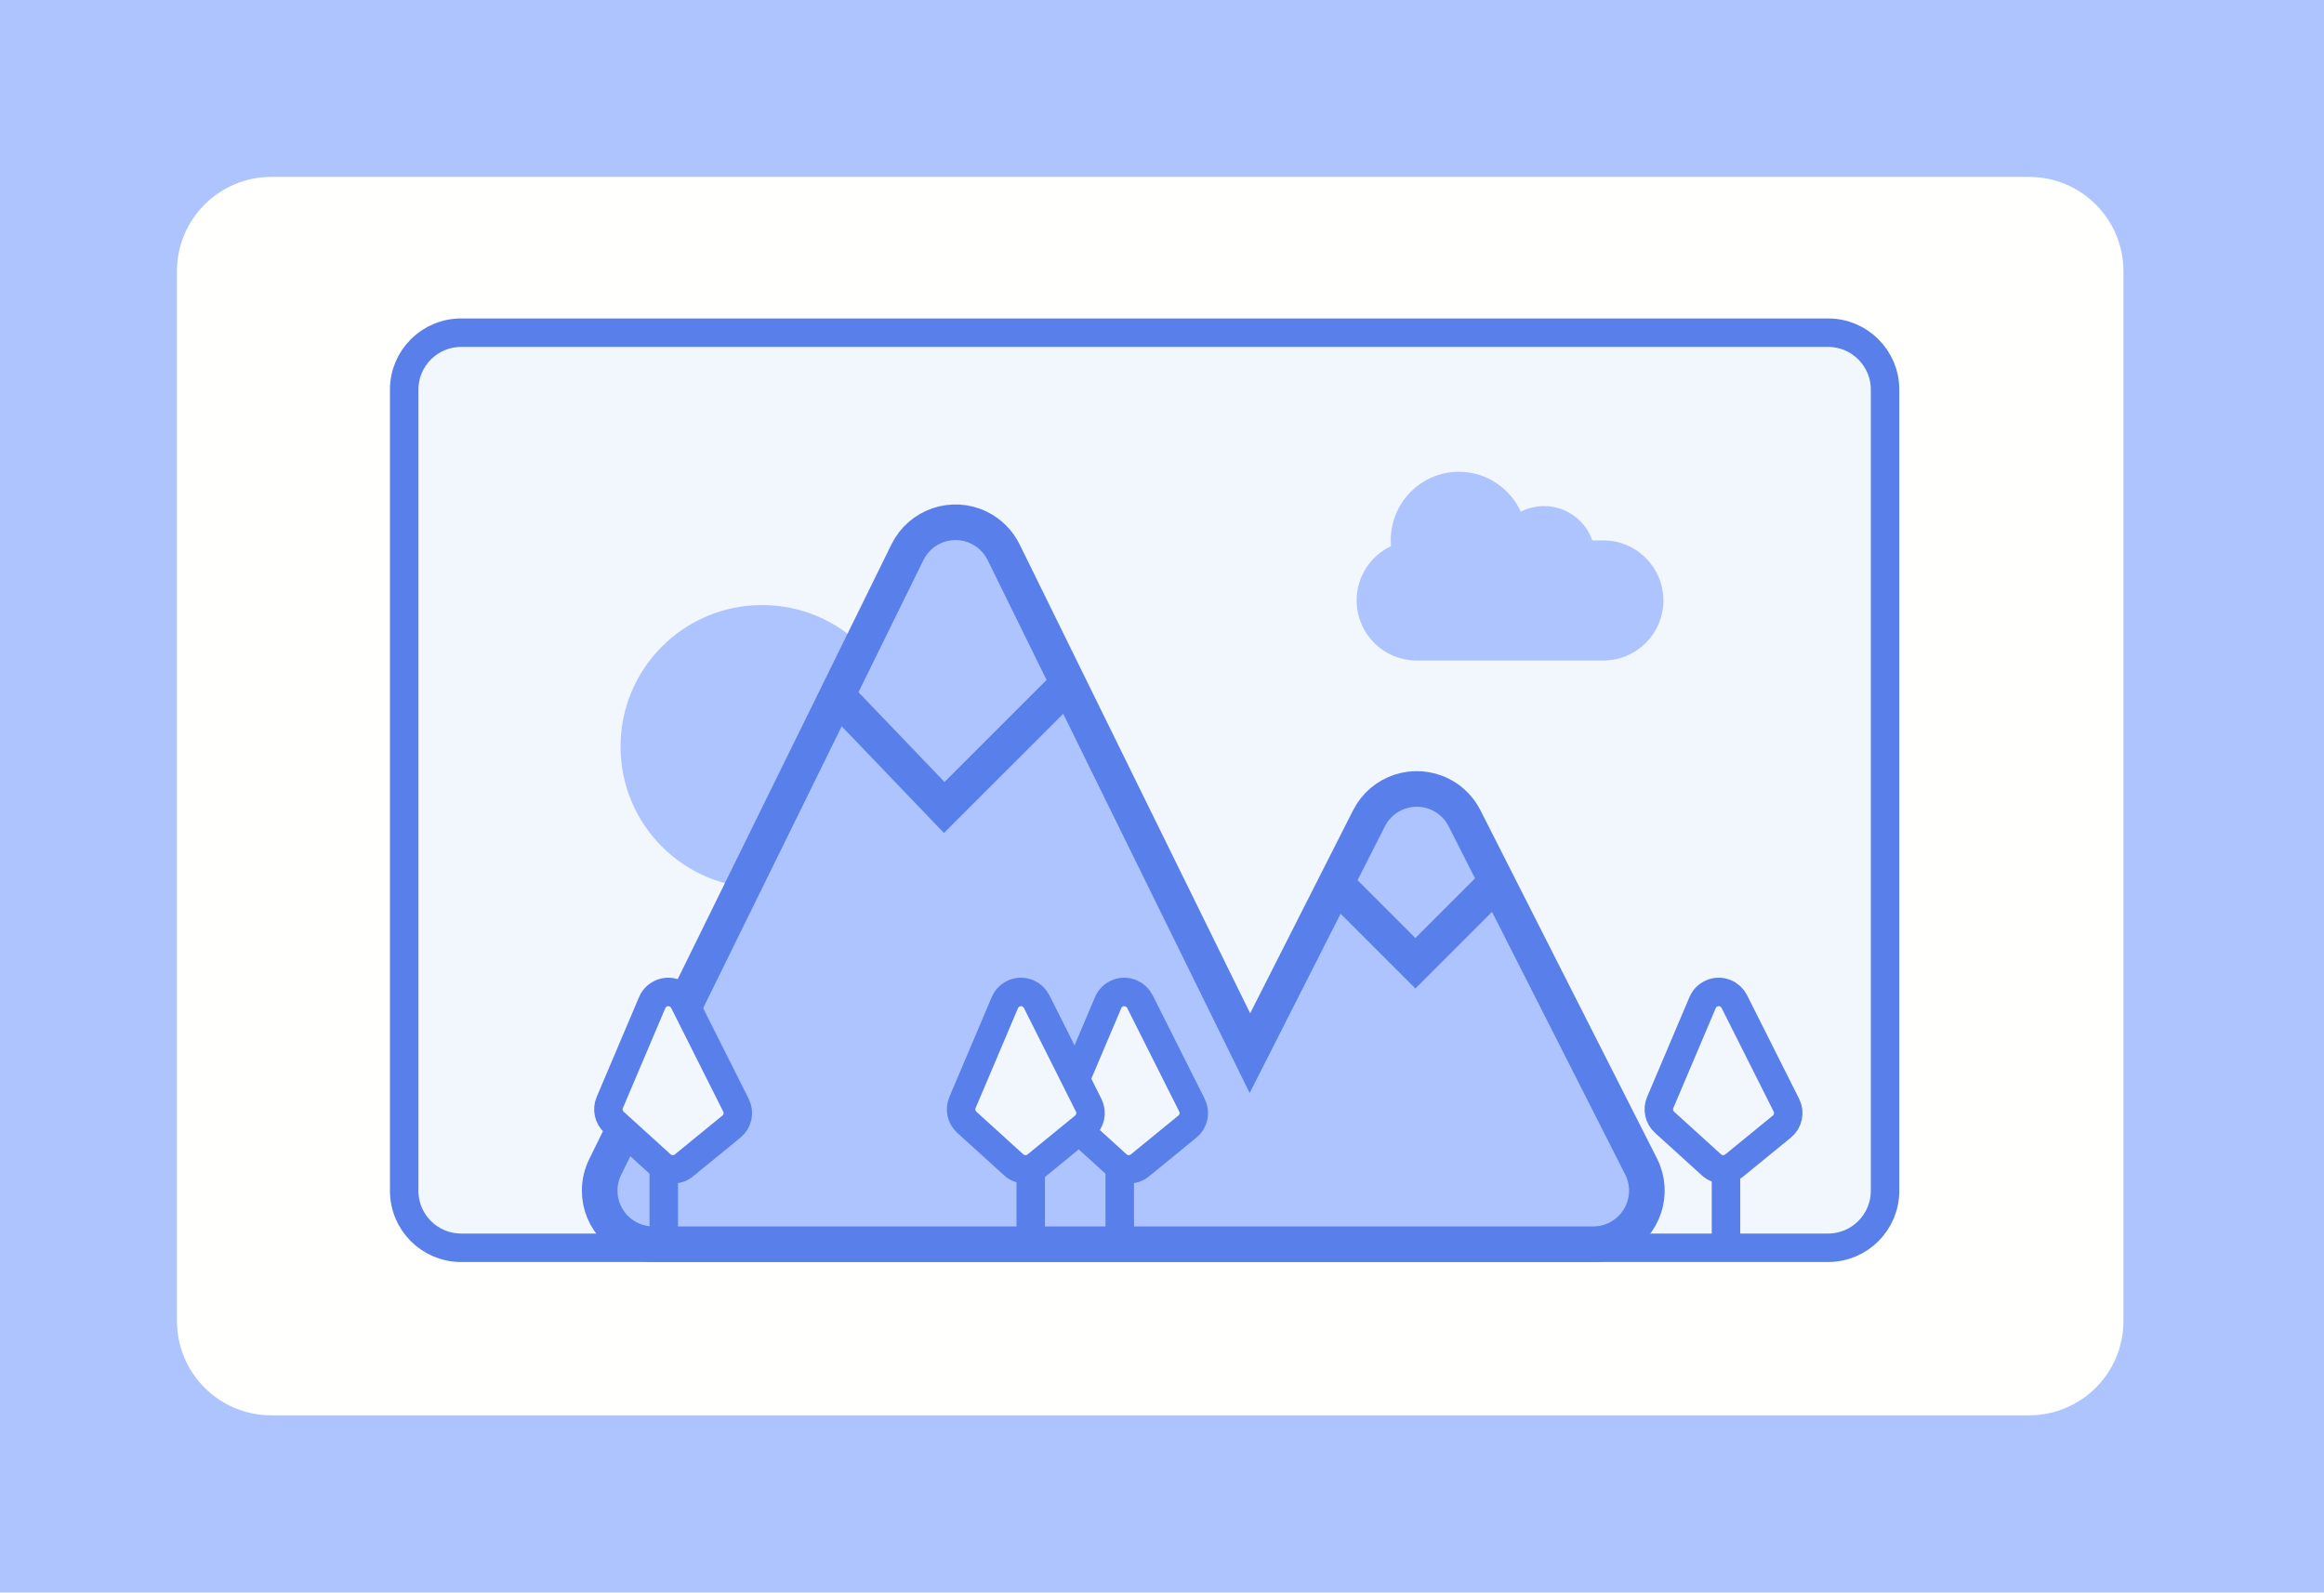
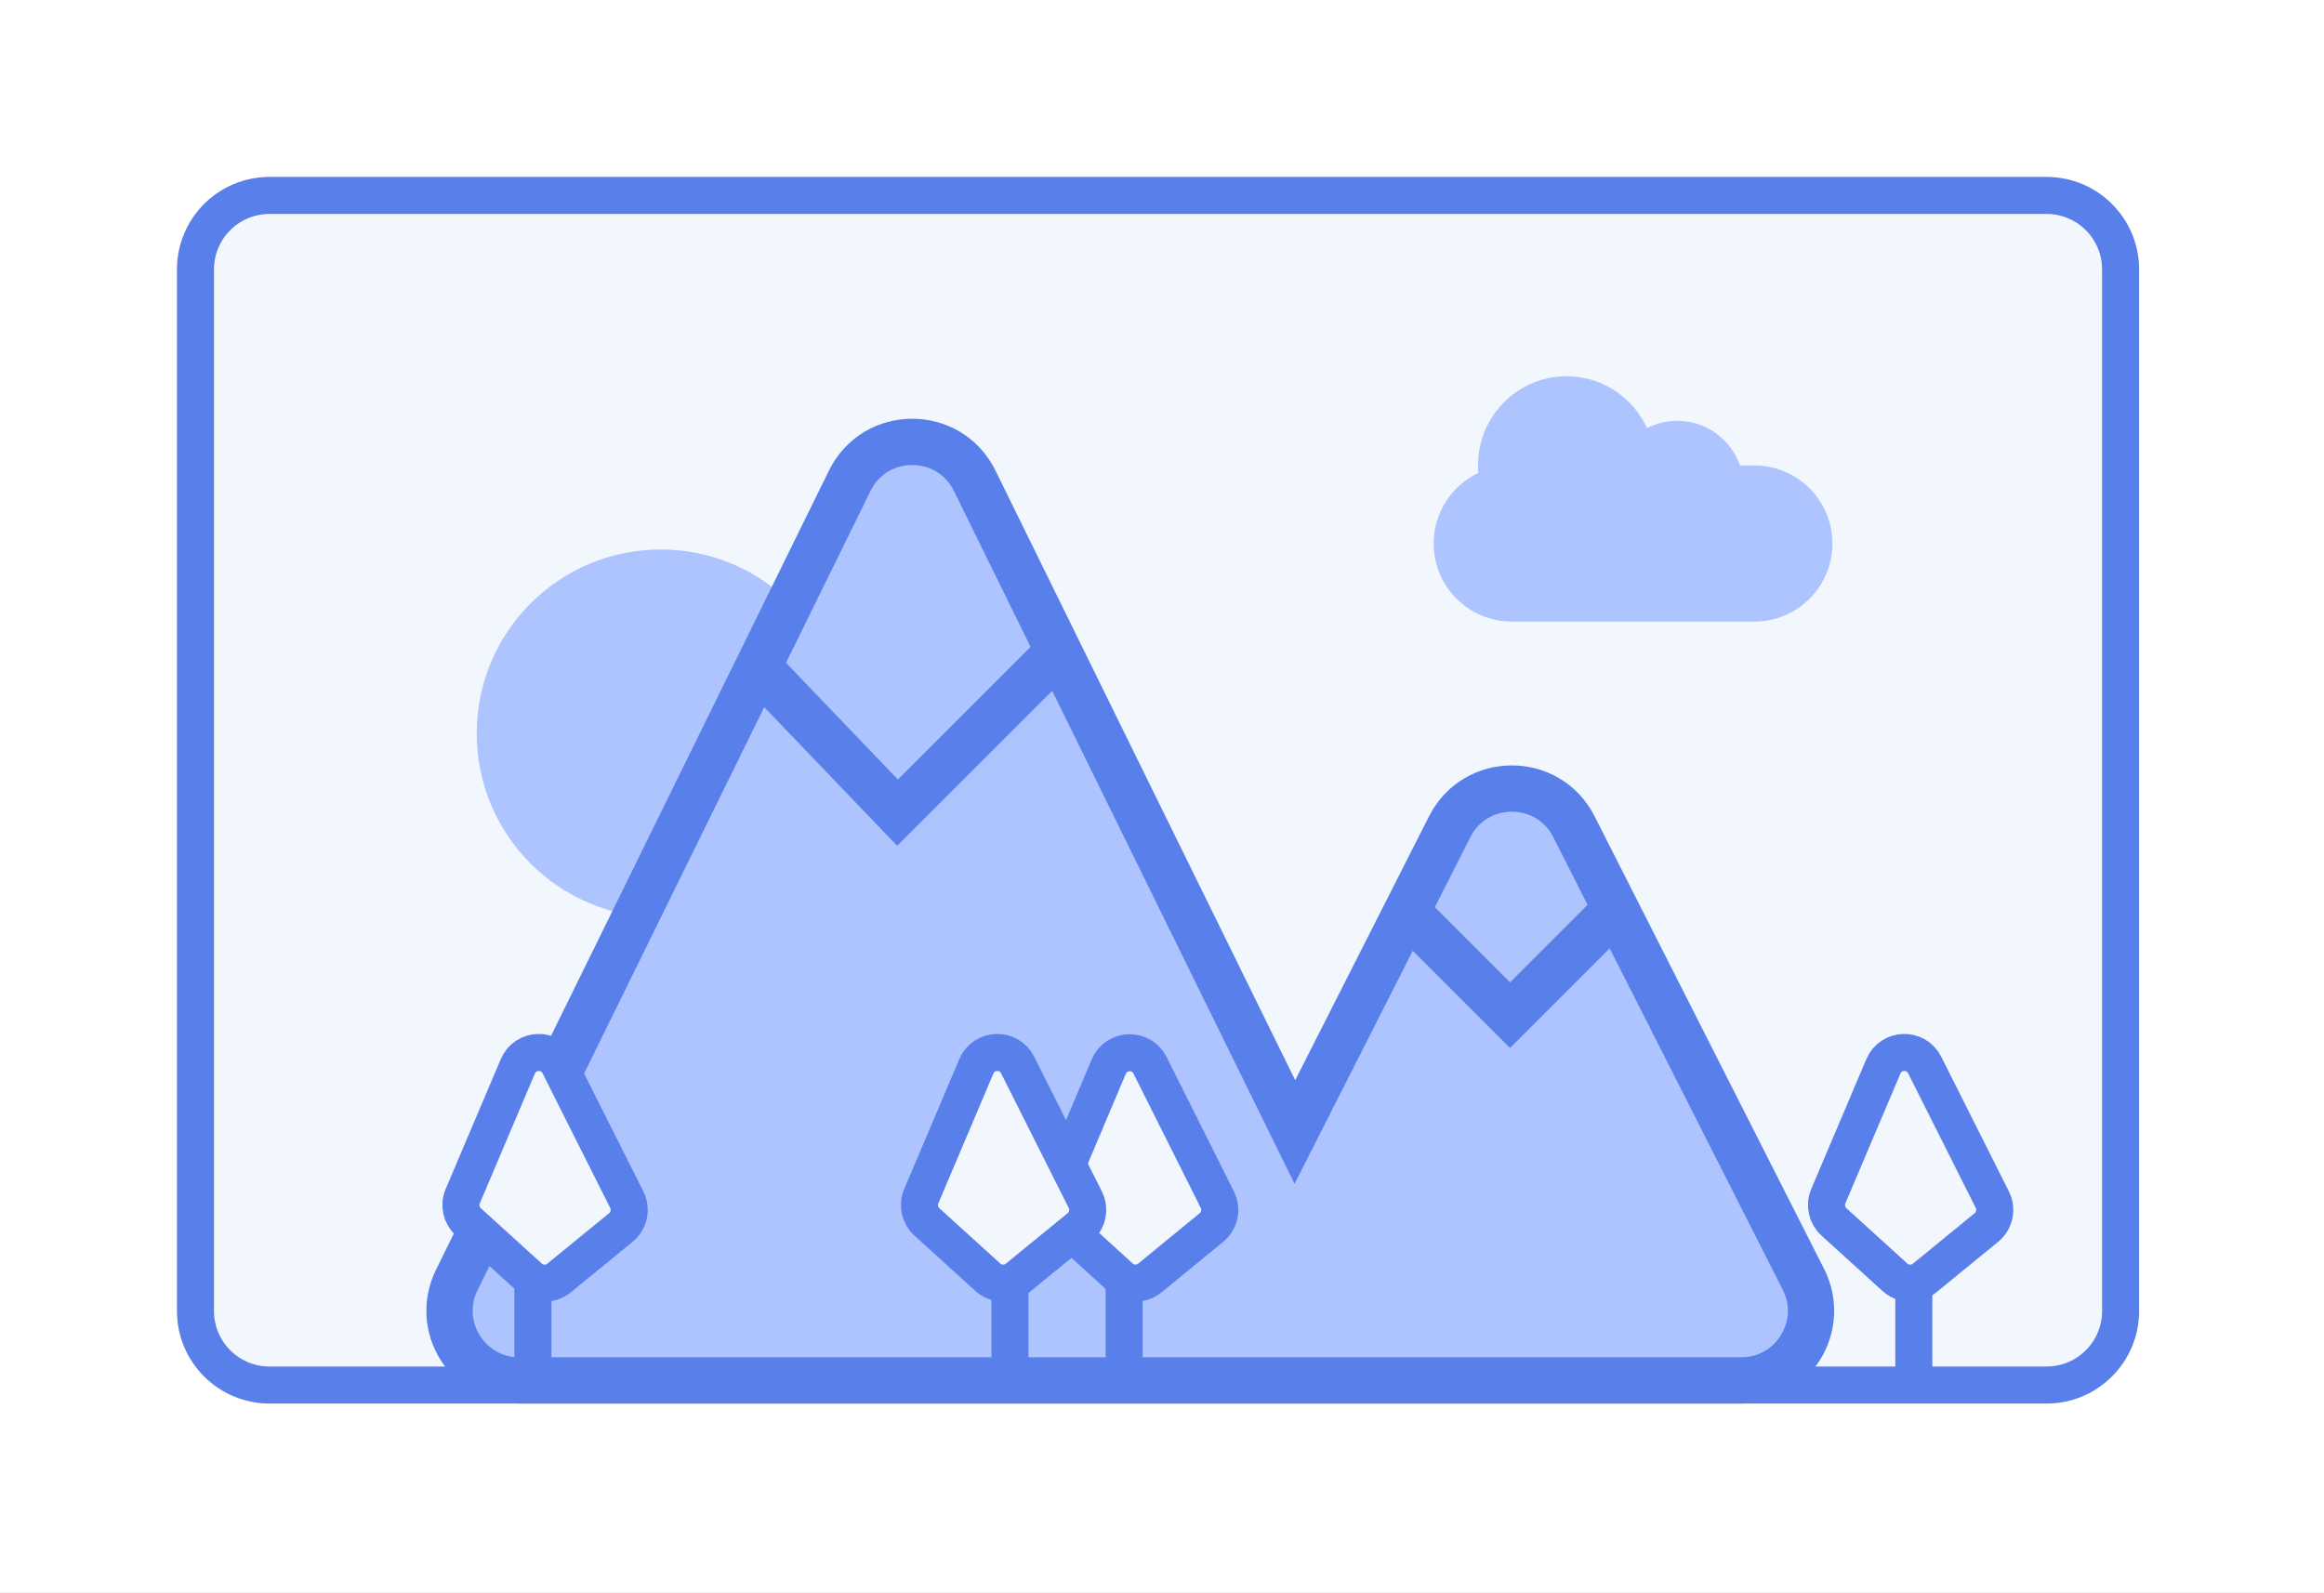
<svg xmlns="http://www.w3.org/2000/svg" xmlns:xlink="http://www.w3.org/1999/xlink" width="197px" height="135px" viewBox="0 0 197 135" version="1.1">
  <defs>
-     <path d="M0,0 L197,0 L197,135 L0,135 L0,0 Z" id="path-1" />
+     <path d="M0,0 L197,0 L197,135 L0,135 Z" id="path-1" />
  </defs>
-   <g id="image" stroke="none" fill="none" xlink:href="#path-1" fill-rule="evenodd">
-     <use fill="#ADC4FE" xlink:href="#path-1" />
-     <rect id="Rectangle-Copy-10" fill="#FFFFFD" x="15" y="15" width="165" height="105" rx="8" />
-     <g id="Group" stroke-width="1" transform="translate(33, 27)">
-       <rect id="Rectangle-Copy-10" stroke="#587FEA" stroke-width="2.414" fill="#F2F6FD" x="1.262" y="1.207" width="125.53" height="77.586" rx="4.828" />
-       <path d="M90.667,13 C92.996,13 95.003,14.388 95.917,16.387 C96.508,16.081 97.179,15.909 97.889,15.909 C99.776,15.909 101.381,17.123 101.976,18.818 L102.909,18.818 C105.721,18.818 108,21.097 108,23.909 C108,26.721 105.721,29 102.909,29 L87.091,29 C84.279,29 82,26.721 82,23.909 C82,21.878 83.189,20.125 84.909,19.308 C84.896,19.147 84.889,18.983 84.889,18.818 C84.889,15.605 87.476,13 90.667,13 Z" id="Combined-Shape" fill="#ADC4FE" />
-       <g transform="translate(16.3468, 15.7525)" fill="#ADC4FE">
-         <circle id="Oval" cx="15.255" cy="20.547" r="12" />
-         <path d="M30.187,1.771 C31.287,1.396 32.529,1.44 33.654,1.994 C34.555,2.436 35.283,3.165 35.726,4.065 L56.605,46.54 L66.7,26.626 C67.267,25.507 68.234,24.725 69.338,24.363 C70.442,24.002 71.684,24.062 72.803,24.629 C73.664,25.065 74.363,25.765 74.799,26.626 L89.764,56.146 C90.331,57.264 90.391,58.506 90.029,59.611 C89.668,60.715 88.885,61.681 87.767,62.248 C87.131,62.571 86.428,62.739 85.714,62.739 L6.026,62.739 C4.773,62.739 3.638,62.231 2.816,61.409 C1.994,60.587 1.486,59.452 1.486,58.199 C1.486,57.504 1.646,56.819 1.952,56.196 L27.577,4.065 C28.13,2.94 29.087,2.146 30.187,1.771 Z" id="Combined-Shape" stroke="#587FEA" stroke-width="3.018" />
-         <path d="M22,16.638 L30.695,25.711 L41.28,15.126" id="Path" stroke="#587FEA" stroke-width="3.024" />
-         <path d="M64.205,32.491 L70.632,38.918 L77.059,32.491" id="Path" stroke="#587FEA" stroke-width="3.024" />
+   <g id="image-copy-2" stroke="none" fill="none" xlink:href="#path-1" fill-rule="evenodd">
+     <use fill="#FFFFFF" xlink:href="#path-1" />
+     <g id="Group" stroke-width="1" transform="translate(15, 15)">
+       <rect id="Rectangle-Copy-10" stroke="#587FEA" stroke-width="3.138" fill="#F2F6FD" x="1.569" y="1.569" width="163.19" height="100.862" rx="6.277" />
+       <path d="M117.795,16.9 C120.822,16.9 123.431,18.704 124.62,21.302 C125.388,20.906 126.26,20.682 127.183,20.682 C129.636,20.682 131.723,22.26 132.496,24.463 L133.71,24.464 C137.365,24.464 140.328,27.427 140.328,31.082 C140.328,34.737 137.365,37.7 133.71,37.7 L113.146,37.7 C109.491,37.7 106.528,34.737 106.528,31.082 C106.528,28.442 108.073,26.163 110.309,25.101 C110.292,24.89 110.283,24.678 110.283,24.464 C110.283,20.286 113.646,16.9 117.795,16.9 Z" id="Combined-Shape" fill="#ADC4FE" />
+       <g transform="translate(21.1394, 20.5031)" fill="#ADC4FE">
+         <circle id="Oval" cx="19.871" cy="26.686" r="15.6" />
+         <path d="M46.483,5.26 L71.892,56.95 L73.625,60.476 L75.401,56.972 L86.75,34.589 C88.935,30.277 95.093,30.277 97.279,34.588 L116.732,72.965 C118.723,76.891 115.87,81.536 111.468,81.536 L7.873,81.536 C3.503,81.536 0.649,76.952 2.577,73.03 L35.89,5.26 C38.051,0.862 44.321,0.862 46.483,5.26 Z" id="Combined-Shape" stroke="#587FEA" stroke-width="3.923" />
+         <path d="M28.639,21.605 L39.943,33.4 L53.704,19.639" id="Path" stroke="#587FEA" stroke-width="3.932" />
+         <path d="M83.506,42.213 L91.861,50.568 L100.216,42.213" id="Path" stroke="#587FEA" stroke-width="3.932" />
      </g>
-       <g transform="translate(50.073, 51.8595)" stroke="#587FEA" stroke-width="2.414">
-         <line x1="11.846" y1="16.674" x2="11.846" y2="26.33" id="Line" stroke-linecap="square" />
-         <path d="M8.118,7.007 C8.444,6.875 8.806,6.864 9.14,6.974 L18.472,10.066 C18.802,10.175 19.071,10.392 19.25,10.667 C19.429,10.943 19.516,11.277 19.481,11.623 L18.959,16.803 C18.922,17.168 18.754,17.493 18.504,17.73 C18.254,17.968 17.921,18.118 17.555,18.136 L12.193,18.394 C11.878,18.409 11.576,18.324 11.322,18.162 C11.069,18 10.865,17.761 10.747,17.468 L7.298,8.938 C7.145,8.559 7.16,8.153 7.308,7.803 C7.456,7.454 7.738,7.161 8.118,7.007 Z" id="Rectangle" fill="#F2F6FD" transform="translate(12.4492, 11.8457) rotate(45) translate(-12.4492, -11.8457)" />
+       <g transform="translate(66.0973, 67.8379)" stroke="#587FEA" stroke-width="3.138">
+         <line x1="14.194" y1="21.255" x2="14.194" y2="33.808" id="Line" stroke-linecap="square" />
+         <path d="M10.68,8.658 L22.775,12.683 C23.63,12.968 24.174,13.806 24.085,14.703 L23.42,21.411 C23.326,22.364 22.547,23.103 21.591,23.147 L14.646,23.47 C13.829,23.507 13.077,23.026 12.77,22.268 L8.284,11.212 C7.666,9.687 9.119,8.138 10.68,8.658 Z" id="Rectangle" fill="#F2F6FD" transform="translate(14.9505, 14.9627) rotate(45) translate(-14.9505, -14.9627)" />
      </g>
-       <line x1="23.266" y1="68.533" x2="23.266" y2="78.189" id="Line-Copy" stroke="#587FEA" stroke-width="2.414" stroke-linecap="square" />
-       <line x1="54.372" y1="68.533" x2="54.372" y2="78.189" id="Line-Copy-2" stroke="#587FEA" stroke-width="2.414" stroke-linecap="square" />
-       <line x1="113.309" y1="68.533" x2="113.309" y2="78.189" id="Line-Copy-3" stroke="#587FEA" stroke-width="2.414" stroke-linecap="square" />
-       <path d="M19.538,58.867 C19.864,58.735 20.227,58.723 20.56,58.834 L29.892,61.926 C30.222,62.035 30.492,62.251 30.67,62.527 C30.849,62.802 30.937,63.137 30.902,63.482 L30.38,68.663 C30.343,69.028 30.175,69.352 29.925,69.59 C29.675,69.827 29.342,69.978 28.975,69.995 L23.614,70.253 C23.299,70.269 22.996,70.183 22.743,70.021 C22.489,69.859 22.285,69.62 22.167,69.328 L18.719,60.798 C18.565,60.418 18.58,60.012 18.729,59.663 C18.877,59.313 19.158,59.02 19.538,58.867 Z" id="Rectangle-Copy-2" stroke="#587FEA" stroke-width="2.414" fill="#F2F6FD" transform="translate(23.8697, 63.7052) rotate(45) translate(-23.8697, -63.7052)" />
-       <path d="M49.436,58.867 C49.763,58.735 50.125,58.723 50.459,58.834 L59.791,61.926 C60.12,62.035 60.39,62.251 60.569,62.527 C60.747,62.802 60.835,63.137 60.8,63.482 L60.278,68.663 C60.241,69.028 60.073,69.352 59.823,69.59 C59.573,69.827 59.24,69.978 58.873,69.995 L53.512,70.253 C53.197,70.269 52.894,70.183 52.641,70.021 C52.388,69.859 52.184,69.62 52.065,69.328 L48.617,60.798 C48.464,60.418 48.479,60.012 48.627,59.663 C48.775,59.313 49.057,59.02 49.436,58.867 Z" id="Rectangle-Copy-3" stroke="#587FEA" stroke-width="2.414" fill="#F2F6FD" transform="translate(53.768, 63.7052) rotate(45) translate(-53.768, -63.7052)" />
-       <path d="M108.581,58.867 C108.907,58.735 109.269,58.723 109.603,58.834 L118.935,61.926 C119.265,62.035 119.534,62.251 119.713,62.527 C119.892,62.802 119.979,63.137 119.944,63.482 L119.422,68.663 C119.385,69.028 119.218,69.352 118.967,69.59 C118.717,69.827 118.384,69.978 118.018,69.995 L112.656,70.253 C112.341,70.269 112.039,70.183 111.785,70.021 C111.532,69.859 111.328,69.62 111.21,69.328 L107.761,60.798 C107.608,60.418 107.623,60.012 107.771,59.663 C107.919,59.313 108.201,59.02 108.581,58.867 Z" id="Rectangle-Copy-4" stroke="#587FEA" stroke-width="2.414" fill="#F2F6FD" transform="translate(112.9122, 63.7052) rotate(45) translate(-112.9122, -63.7052)" />
+       <line x1="30.174" y1="89.093" x2="30.174" y2="101.646" id="Line-Copy" stroke="#587FEA" stroke-width="3.138" stroke-linecap="square" />
+       <line x1="70.611" y1="89.093" x2="70.611" y2="101.646" id="Line-Copy-2" stroke="#587FEA" stroke-width="3.138" stroke-linecap="square" />
+       <line x1="147.229" y1="89.093" x2="147.229" y2="101.646" id="Line-Copy-3" stroke="#587FEA" stroke-width="3.138" stroke-linecap="square" />
+       <path d="M26.657,76.484 L38.788,80.503 C39.645,80.787 40.191,81.629 40.1,82.527 L39.421,89.261 C39.326,90.211 38.549,90.948 37.595,90.994 L30.626,91.329 C29.807,91.369 29.052,90.886 28.745,90.126 L24.262,79.037 C23.647,77.514 25.097,75.967 26.657,76.484 Z" id="Rectangle-Copy-2" stroke="#587FEA" stroke-width="3.138" fill="#F2F6FD" transform="translate(30.9585, 82.8167) rotate(45) translate(-30.9585, -82.8167)" />
+       <path d="M65.524,76.484 L77.656,80.503 C78.513,80.787 79.058,81.629 78.968,82.527 L78.289,89.261 C78.193,90.211 77.417,90.948 76.463,90.994 L69.493,91.329 C68.675,91.369 67.92,90.886 67.613,90.126 L63.13,79.037 C62.514,77.514 63.964,75.967 65.524,76.484 Z" id="Rectangle-Copy-3" stroke="#587FEA" stroke-width="3.138" fill="#F2F6FD" transform="translate(69.8263, 82.8167) rotate(45) translate(-69.8263, -82.8167)" />
+       <path d="M142.412,76.484 L154.543,80.503 C155.401,80.787 155.946,81.629 155.855,82.527 L155.177,89.261 C155.081,90.211 154.304,90.948 153.351,90.994 L146.381,91.329 C145.562,91.369 144.808,90.886 144.5,90.126 L140.018,79.037 C139.402,77.514 140.852,75.967 142.412,76.484 Z" id="Rectangle-Copy-4" stroke="#587FEA" stroke-width="3.138" fill="#F2F6FD" transform="translate(146.7138, 82.8167) rotate(45) translate(-146.7138, -82.8167)" />
    </g>
  </g>
</svg>
